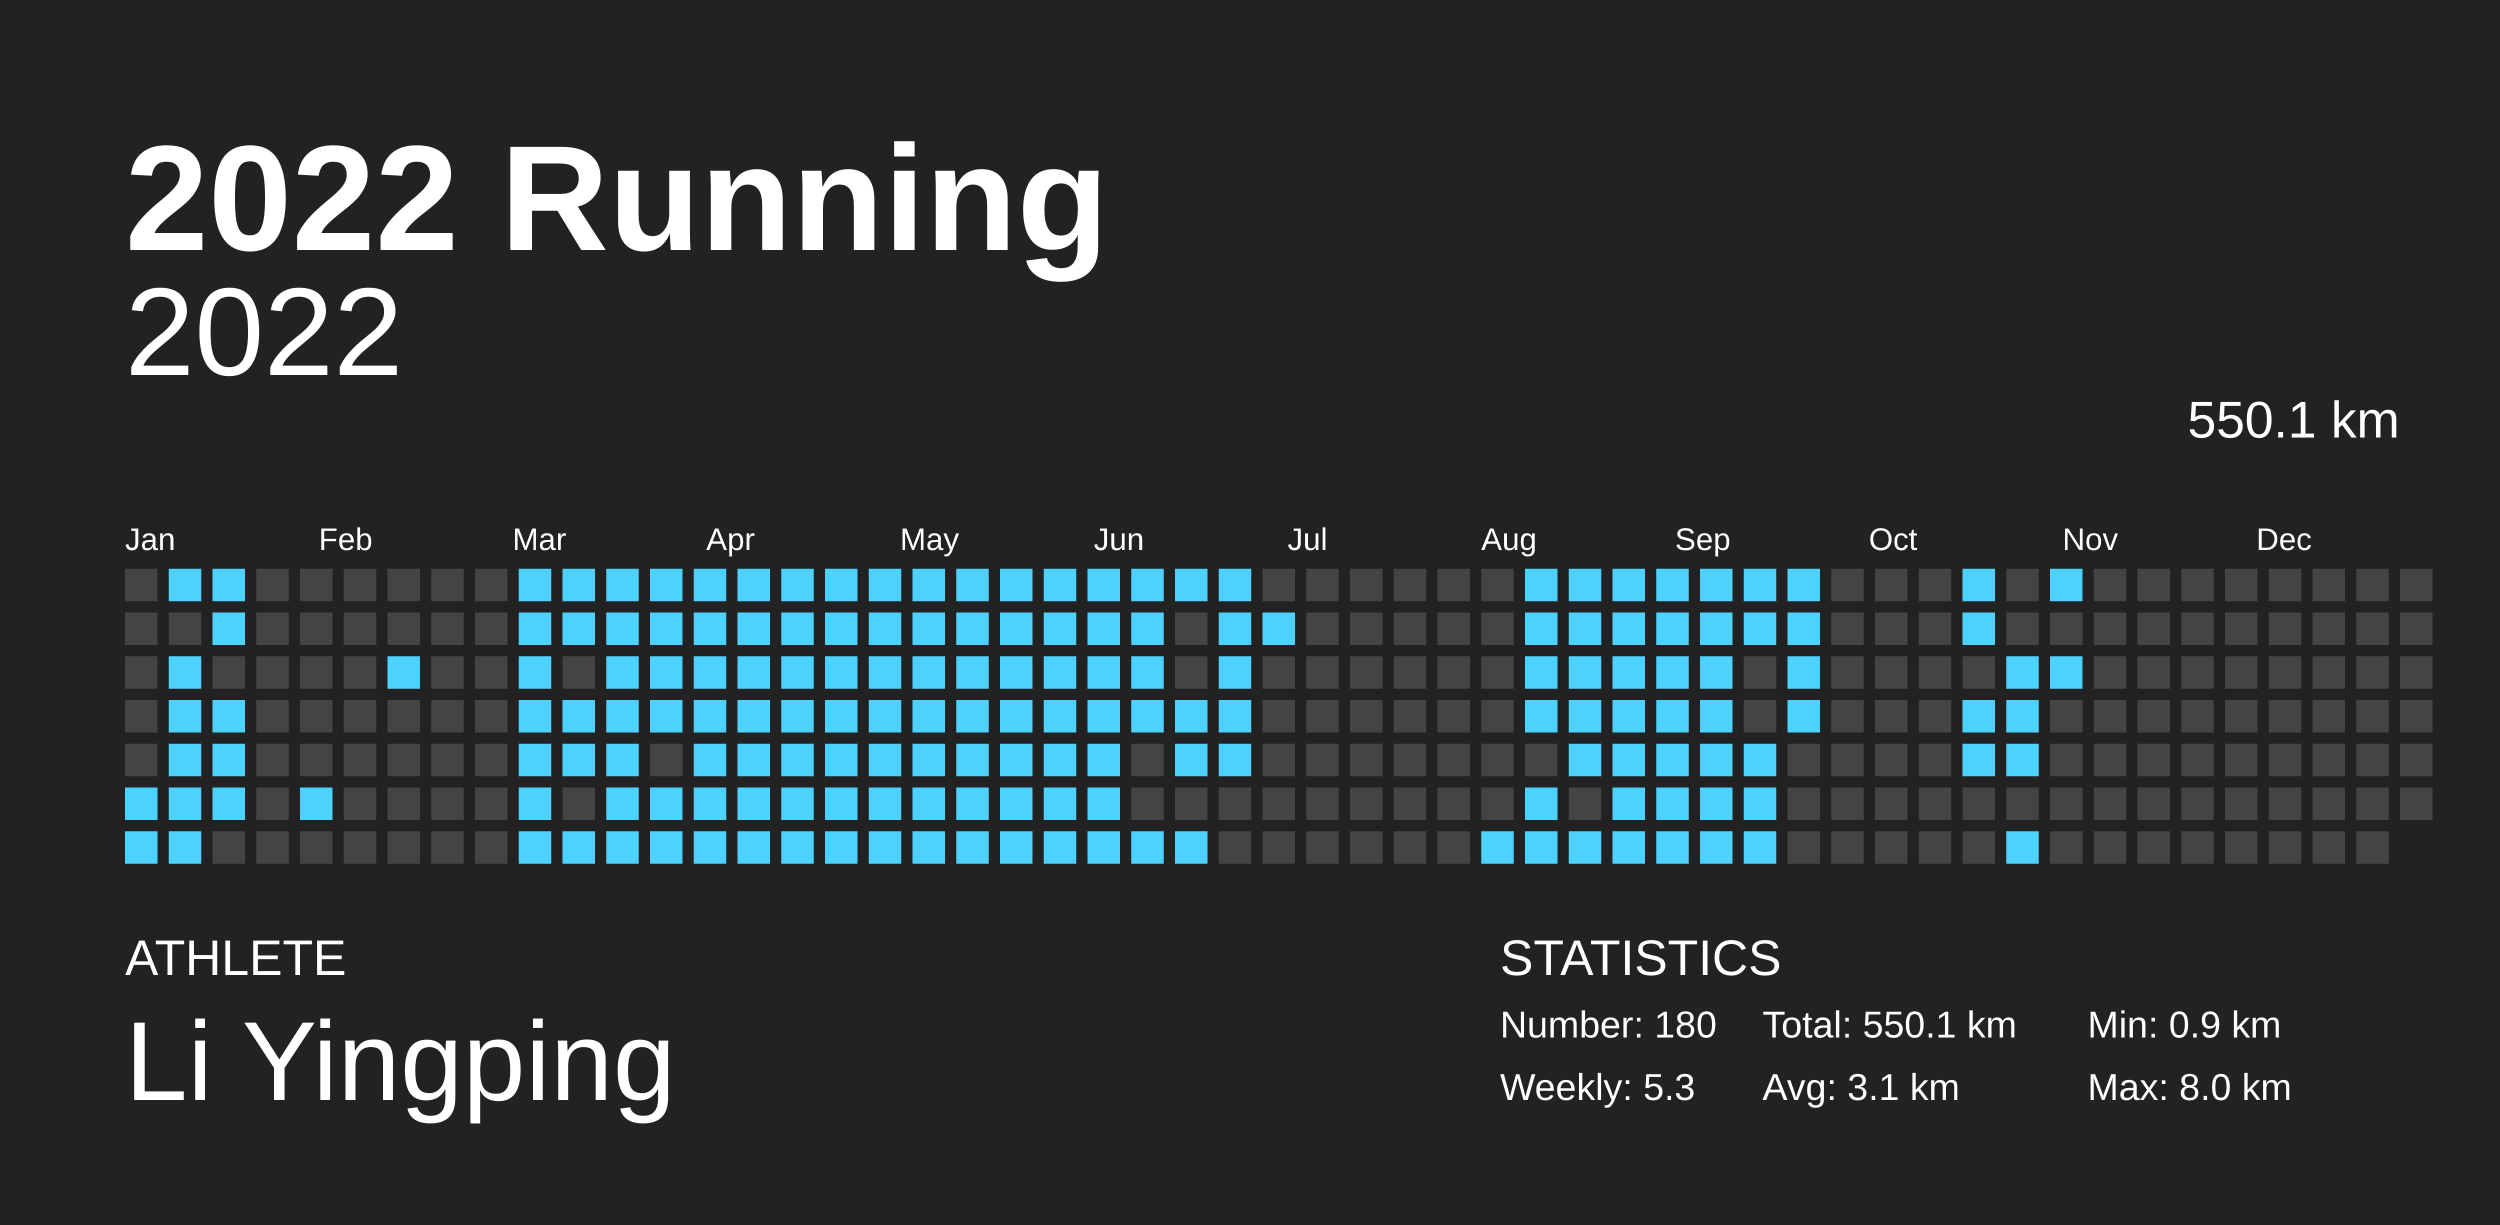
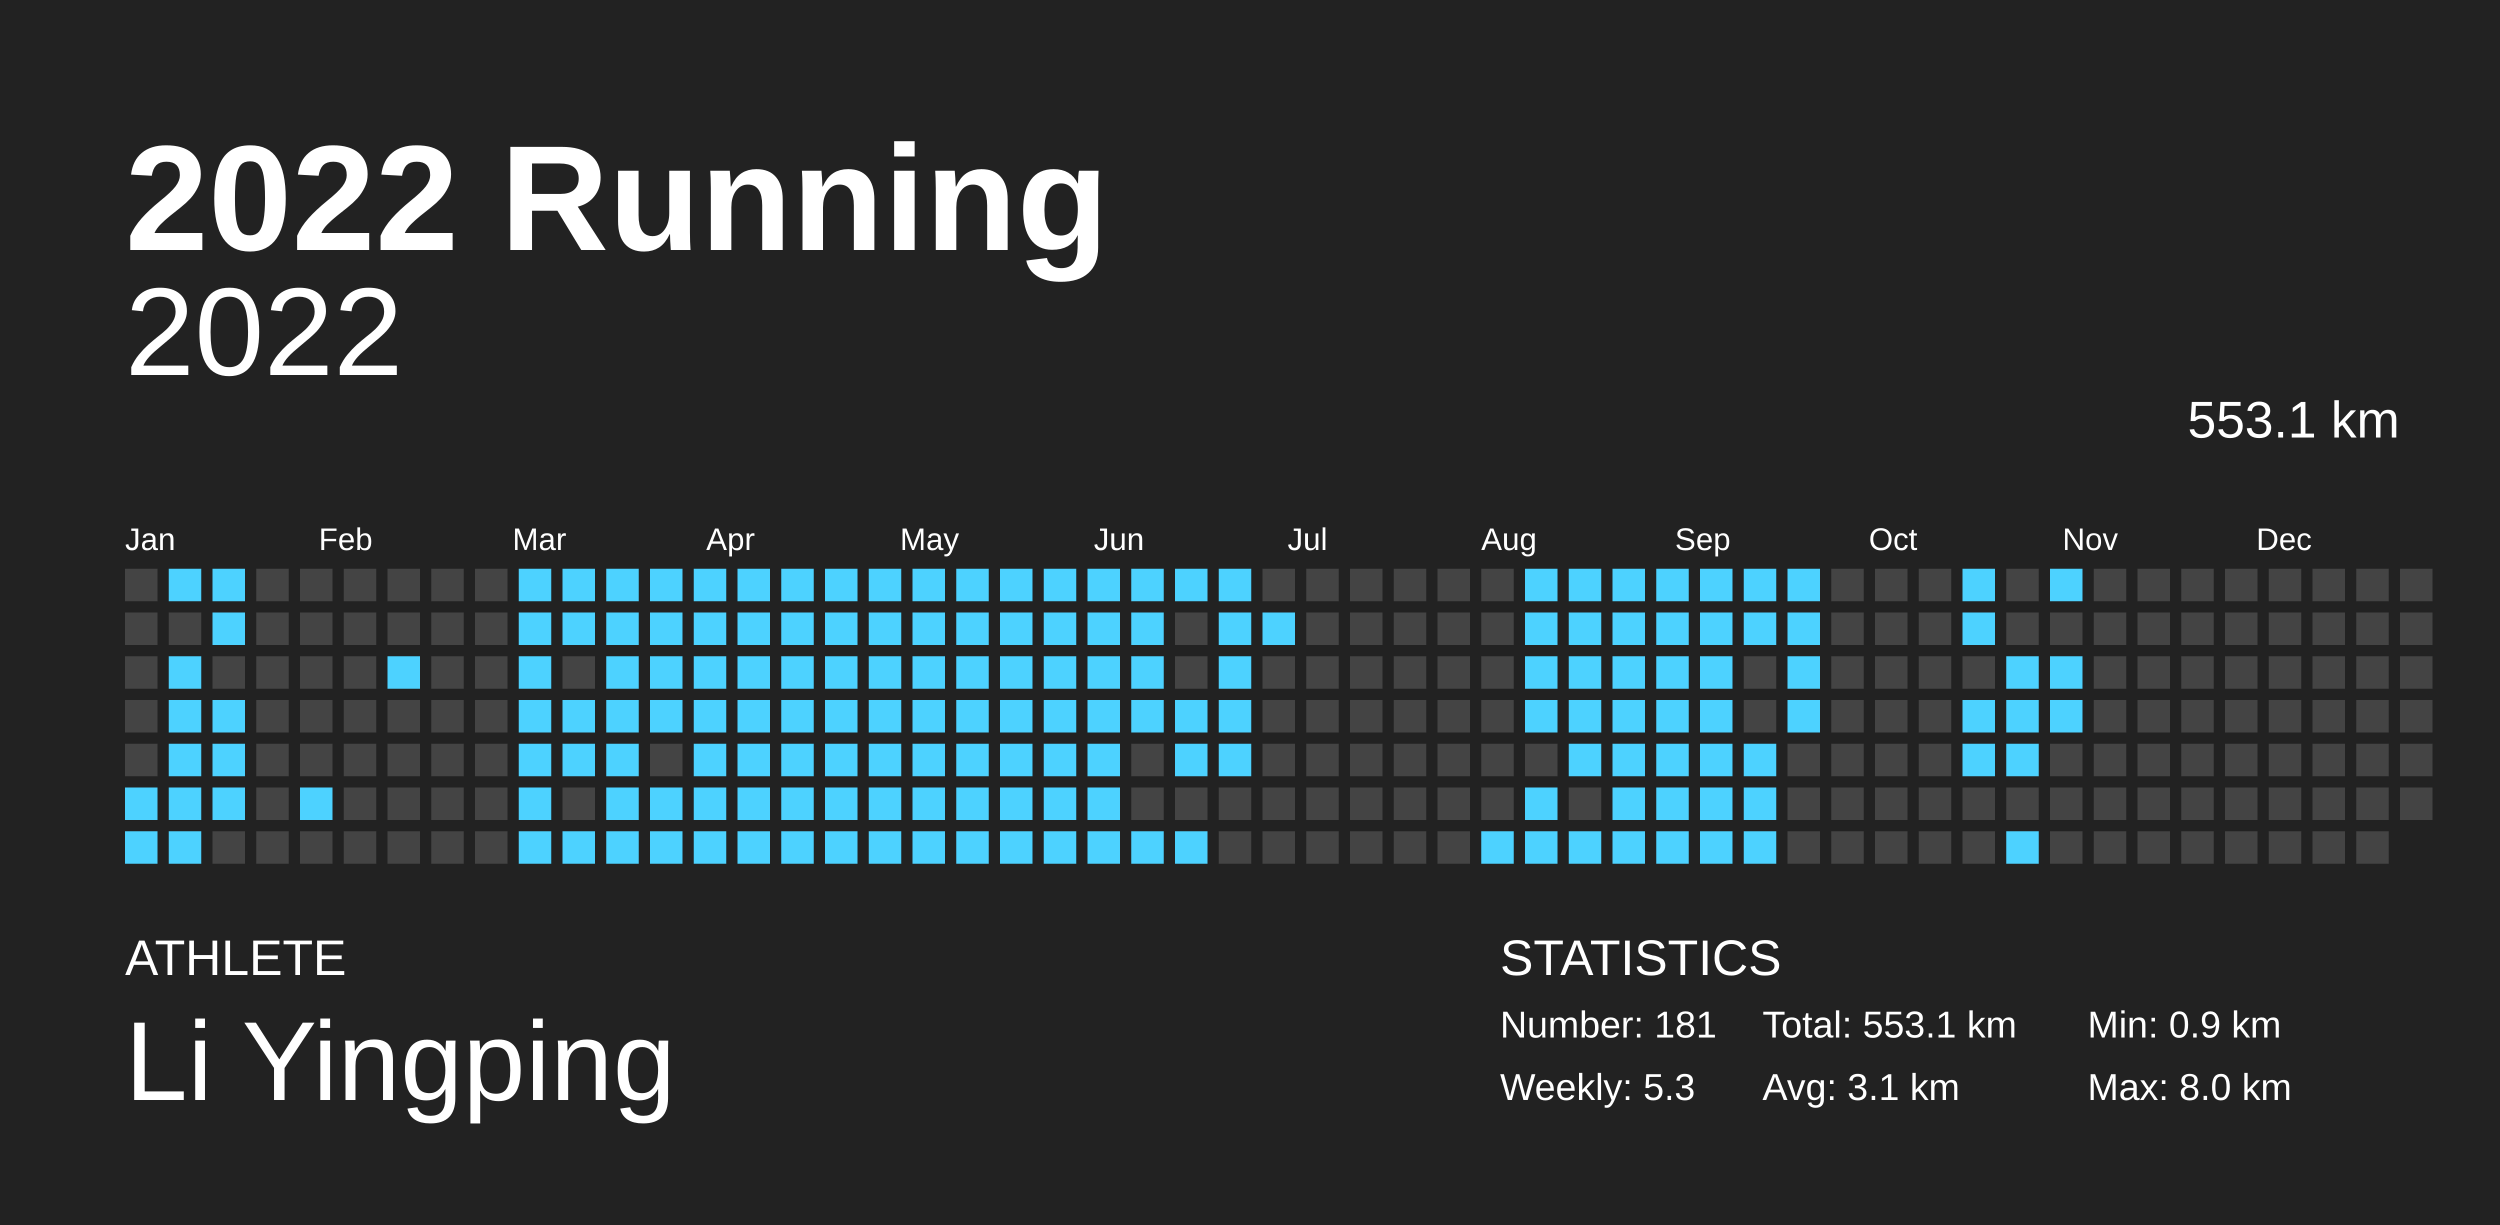
<svg xmlns="http://www.w3.org/2000/svg" baseProfile="full" height="98mm" version="1.1" viewBox="0,0,200,98" width="200mm">
  <defs />
  <rect fill="#222222" height="98" width="200" x="0" y="0" />
  <text fill="#FFFFFF" style="font-size:12px; font-family:Arial; font-weight:bold;" x="10" y="20">2022 Running</text>
  <text fill="#FFFFFF" style="font-size:4px; font-family:Arial" x="10" y="78">ATHLETE</text>
  <text fill="#FFFFFF" style="font-size:9px; font-family:Arial" x="10" y="88">Li Yingping</text>
  <text fill="#FFFFFF" style="font-size:4px; font-family:Arial" x="120" y="78">STATISTICS</text>
-   <text fill="#FFFFFF" style="font-size:3px; font-family:Arial" x="120" y="83">Number: 180</text>
+   <text fill="#FFFFFF" style="font-size:3px; font-family:Arial" x="120" y="83">Number: 181</text>
  <text fill="#FFFFFF" style="font-size:3px; font-family:Arial" x="120" y="88">Weekly: 5.3</text>
-   <text fill="#FFFFFF" style="font-size:3px; font-family:Arial" x="141" y="83">Total: 550.1 km</text>
+   <text fill="#FFFFFF" style="font-size:3px; font-family:Arial" x="141" y="83">Total: 553.1 km</text>
  <text fill="#FFFFFF" style="font-size:3px; font-family:Arial" x="141" y="88">Avg: 3.1 km</text>
  <text fill="#FFFFFF" style="font-size:3px; font-family:Arial" x="167" y="83">Min: 0.9 km</text>
  <text fill="#FFFFFF" style="font-size:3px; font-family:Arial" x="167" y="88">Max: 8.0 km</text>
  <text alignment-baseline="hanging" fill="#FFFFFF" style="font-size:10.0px; font-family:Arial;" x="10" y="30">2022</text>
-   <text alignment-baseline="hanging" fill="#FFFFFF" style="font-size:4.125px; font-family:Arial;" x="175" y="35">550.1 km</text>
+   <text alignment-baseline="hanging" fill="#FFFFFF" style="font-size:4.125px; font-family:Arial;" x="175" y="35">553.1 km</text>
  <text fill="#FFFFFF" style="font-size:2.5px; font-family:Arial" x="10.0" y="44">Jan</text>
  <text fill="#FFFFFF" style="font-size:2.5px; font-family:Arial" x="25.5" y="44">Feb</text>
  <text fill="#FFFFFF" style="font-size:2.5px; font-family:Arial" x="41.0" y="44">Mar</text>
  <text fill="#FFFFFF" style="font-size:2.5px; font-family:Arial" x="56.5" y="44">Apr</text>
  <text fill="#FFFFFF" style="font-size:2.5px; font-family:Arial" x="72.0" y="44">May</text>
  <text fill="#FFFFFF" style="font-size:2.5px; font-family:Arial" x="87.5" y="44">Jun</text>
  <text fill="#FFFFFF" style="font-size:2.5px; font-family:Arial" x="103.0" y="44">Jul</text>
  <text fill="#FFFFFF" style="font-size:2.5px; font-family:Arial" x="118.5" y="44">Aug</text>
  <text fill="#FFFFFF" style="font-size:2.5px; font-family:Arial" x="134.0" y="44">Sep</text>
  <text fill="#FFFFFF" style="font-size:2.5px; font-family:Arial" x="149.5" y="44">Oct</text>
  <text fill="#FFFFFF" style="font-size:2.5px; font-family:Arial" x="165.0" y="44">Nov</text>
  <text fill="#FFFFFF" style="font-size:2.5px; font-family:Arial" x="180.5" y="44">Dec</text>
  <rect fill="#444444" height="2.6" width="2.6" x="10.0" y="45.5" />
  <rect fill="#444444" height="2.6" width="2.6" x="10.0" y="49.0" />
  <rect fill="#444444" height="2.6" width="2.6" x="10.0" y="52.5" />
  <rect fill="#444444" height="2.6" width="2.6" x="10.0" y="56.0" />
  <rect fill="#444444" height="2.6" width="2.6" x="10.0" y="59.5" />
  <rect fill="#4dd2ff" height="2.6" width="2.6" x="10.0" y="63.0" />
  <rect fill="#4dd2ff" height="2.6" width="2.6" x="10.0" y="66.5" />
  <rect fill="#4dd2ff" height="2.6" width="2.6" x="13.5" y="45.5" />
  <rect fill="#444444" height="2.6" width="2.6" x="13.5" y="49.0" />
  <rect fill="#4dd2ff" height="2.6" width="2.6" x="13.5" y="52.5" />
  <rect fill="#4dd2ff" height="2.6" width="2.6" x="13.5" y="56.0" />
  <rect fill="#4dd2ff" height="2.6" width="2.6" x="13.5" y="59.5" />
  <rect fill="#4dd2ff" height="2.6" width="2.6" x="13.5" y="63.0" />
  <rect fill="#4dd2ff" height="2.6" width="2.6" x="13.5" y="66.5" />
  <rect fill="#4dd2ff" height="2.6" width="2.6" x="17.0" y="45.5" />
  <rect fill="#4dd2ff" height="2.6" width="2.6" x="17.0" y="49.0" />
  <rect fill="#444444" height="2.6" width="2.6" x="17.0" y="52.5" />
  <rect fill="#4dd2ff" height="2.6" width="2.6" x="17.0" y="56.0" />
  <rect fill="#4dd2ff" height="2.6" width="2.6" x="17.0" y="59.5" />
  <rect fill="#4dd2ff" height="2.6" width="2.6" x="17.0" y="63.0" />
  <rect fill="#444444" height="2.6" width="2.6" x="17.0" y="66.5" />
  <rect fill="#444444" height="2.6" width="2.6" x="20.5" y="45.5" />
  <rect fill="#444444" height="2.6" width="2.6" x="20.5" y="49.0" />
  <rect fill="#444444" height="2.6" width="2.6" x="20.5" y="52.5" />
  <rect fill="#444444" height="2.6" width="2.6" x="20.5" y="56.0" />
  <rect fill="#444444" height="2.6" width="2.6" x="20.5" y="59.5" />
  <rect fill="#444444" height="2.6" width="2.6" x="20.5" y="63.0" />
  <rect fill="#444444" height="2.6" width="2.6" x="20.5" y="66.5" />
  <rect fill="#444444" height="2.6" width="2.6" x="24.0" y="45.5" />
  <rect fill="#444444" height="2.6" width="2.6" x="24.0" y="49.0" />
  <rect fill="#444444" height="2.6" width="2.6" x="24.0" y="52.5" />
  <rect fill="#444444" height="2.6" width="2.6" x="24.0" y="56.0" />
  <rect fill="#444444" height="2.6" width="2.6" x="24.0" y="59.5" />
  <rect fill="#4dd2ff" height="2.6" width="2.6" x="24.0" y="63.0" />
  <rect fill="#444444" height="2.6" width="2.6" x="24.0" y="66.5" />
  <rect fill="#444444" height="2.6" width="2.6" x="27.5" y="45.5" />
  <rect fill="#444444" height="2.6" width="2.6" x="27.5" y="49.0" />
  <rect fill="#444444" height="2.6" width="2.6" x="27.5" y="52.5" />
  <rect fill="#444444" height="2.6" width="2.6" x="27.5" y="56.0" />
  <rect fill="#444444" height="2.6" width="2.6" x="27.5" y="59.5" />
  <rect fill="#444444" height="2.6" width="2.6" x="27.5" y="63.0" />
  <rect fill="#444444" height="2.6" width="2.6" x="27.5" y="66.5" />
  <rect fill="#444444" height="2.6" width="2.6" x="31.0" y="45.5" />
  <rect fill="#444444" height="2.6" width="2.6" x="31.0" y="49.0" />
  <rect fill="#4dd2ff" height="2.6" width="2.6" x="31.0" y="52.5" />
  <rect fill="#444444" height="2.6" width="2.6" x="31.0" y="56.0" />
  <rect fill="#444444" height="2.6" width="2.6" x="31.0" y="59.5" />
  <rect fill="#444444" height="2.6" width="2.6" x="31.0" y="63.0" />
  <rect fill="#444444" height="2.6" width="2.6" x="31.0" y="66.5" />
  <rect fill="#444444" height="2.6" width="2.6" x="34.5" y="45.5" />
  <rect fill="#444444" height="2.6" width="2.6" x="34.5" y="49.0" />
  <rect fill="#444444" height="2.6" width="2.6" x="34.5" y="52.5" />
  <rect fill="#444444" height="2.6" width="2.6" x="34.5" y="56.0" />
  <rect fill="#444444" height="2.6" width="2.6" x="34.5" y="59.5" />
  <rect fill="#444444" height="2.6" width="2.6" x="34.5" y="63.0" />
  <rect fill="#444444" height="2.6" width="2.6" x="34.5" y="66.5" />
  <rect fill="#444444" height="2.6" width="2.6" x="38.0" y="45.5" />
  <rect fill="#444444" height="2.6" width="2.6" x="38.0" y="49.0" />
  <rect fill="#444444" height="2.6" width="2.6" x="38.0" y="52.5" />
  <rect fill="#444444" height="2.6" width="2.6" x="38.0" y="56.0" />
  <rect fill="#444444" height="2.6" width="2.6" x="38.0" y="59.5" />
  <rect fill="#444444" height="2.6" width="2.6" x="38.0" y="63.0" />
  <rect fill="#444444" height="2.6" width="2.6" x="38.0" y="66.5" />
  <rect fill="#4dd2ff" height="2.6" width="2.6" x="41.5" y="45.5" />
  <rect fill="#4dd2ff" height="2.6" width="2.6" x="41.5" y="49.0" />
  <rect fill="#4dd2ff" height="2.6" width="2.6" x="41.5" y="52.5" />
  <rect fill="#4dd2ff" height="2.6" width="2.6" x="41.5" y="56.0" />
  <rect fill="#4dd2ff" height="2.6" width="2.6" x="41.5" y="59.5" />
  <rect fill="#4dd2ff" height="2.6" width="2.6" x="41.5" y="63.0" />
  <rect fill="#4dd2ff" height="2.6" width="2.6" x="41.5" y="66.5" />
  <rect fill="#4dd2ff" height="2.6" width="2.6" x="45.0" y="45.5" />
  <rect fill="#4dd2ff" height="2.6" width="2.6" x="45.0" y="49.0" />
  <rect fill="#444444" height="2.6" width="2.6" x="45.0" y="52.5" />
  <rect fill="#4dd2ff" height="2.6" width="2.6" x="45.0" y="56.0" />
  <rect fill="#4dd2ff" height="2.6" width="2.6" x="45.0" y="59.5" />
  <rect fill="#444444" height="2.6" width="2.6" x="45.0" y="63.0" />
  <rect fill="#4dd2ff" height="2.6" width="2.6" x="45.0" y="66.5" />
  <rect fill="#4dd2ff" height="2.6" width="2.6" x="48.5" y="45.5" />
  <rect fill="#4dd2ff" height="2.6" width="2.6" x="48.5" y="49.0" />
  <rect fill="#4dd2ff" height="2.6" width="2.6" x="48.5" y="52.5" />
  <rect fill="#4dd2ff" height="2.6" width="2.6" x="48.5" y="56.0" />
  <rect fill="#4dd2ff" height="2.6" width="2.6" x="48.5" y="59.5" />
  <rect fill="#4dd2ff" height="2.6" width="2.6" x="48.5" y="63.0" />
  <rect fill="#4dd2ff" height="2.6" width="2.6" x="48.5" y="66.5" />
  <rect fill="#4dd2ff" height="2.6" width="2.6" x="52.0" y="45.5" />
  <rect fill="#4dd2ff" height="2.6" width="2.6" x="52.0" y="49.0" />
  <rect fill="#4dd2ff" height="2.6" width="2.6" x="52.0" y="52.5" />
  <rect fill="#4dd2ff" height="2.6" width="2.6" x="52.0" y="56.0" />
  <rect fill="#444444" height="2.6" width="2.6" x="52.0" y="59.5" />
  <rect fill="#4dd2ff" height="2.6" width="2.6" x="52.0" y="63.0" />
  <rect fill="#4dd2ff" height="2.6" width="2.6" x="52.0" y="66.5" />
  <rect fill="#4dd2ff" height="2.6" width="2.6" x="55.5" y="45.5" />
  <rect fill="#4dd2ff" height="2.6" width="2.6" x="55.5" y="49.0" />
  <rect fill="#4dd2ff" height="2.6" width="2.6" x="55.5" y="52.5" />
  <rect fill="#4dd2ff" height="2.6" width="2.6" x="55.5" y="56.0" />
  <rect fill="#4dd2ff" height="2.6" width="2.6" x="55.5" y="59.5" />
  <rect fill="#4dd2ff" height="2.6" width="2.6" x="55.5" y="63.0" />
  <rect fill="#4dd2ff" height="2.6" width="2.6" x="55.5" y="66.5" />
  <rect fill="#4dd2ff" height="2.6" width="2.6" x="59.0" y="45.5" />
  <rect fill="#4dd2ff" height="2.6" width="2.6" x="59.0" y="49.0" />
  <rect fill="#4dd2ff" height="2.6" width="2.6" x="59.0" y="52.5" />
  <rect fill="#4dd2ff" height="2.6" width="2.6" x="59.0" y="56.0" />
  <rect fill="#4dd2ff" height="2.6" width="2.6" x="59.0" y="59.5" />
  <rect fill="#4dd2ff" height="2.6" width="2.6" x="59.0" y="63.0" />
  <rect fill="#4dd2ff" height="2.6" width="2.6" x="59.0" y="66.5" />
  <rect fill="#4dd2ff" height="2.6" width="2.6" x="62.5" y="45.5" />
  <rect fill="#4dd2ff" height="2.6" width="2.6" x="62.5" y="49.0" />
  <rect fill="#4dd2ff" height="2.6" width="2.6" x="62.5" y="52.5" />
  <rect fill="#4dd2ff" height="2.6" width="2.6" x="62.5" y="56.0" />
  <rect fill="#4dd2ff" height="2.6" width="2.6" x="62.5" y="59.5" />
  <rect fill="#4dd2ff" height="2.6" width="2.6" x="62.5" y="63.0" />
  <rect fill="#4dd2ff" height="2.6" width="2.6" x="62.5" y="66.5" />
  <rect fill="#4dd2ff" height="2.6" width="2.6" x="66.0" y="45.5" />
  <rect fill="#4dd2ff" height="2.6" width="2.6" x="66.0" y="49.0" />
  <rect fill="#4dd2ff" height="2.6" width="2.6" x="66.0" y="52.5" />
  <rect fill="#4dd2ff" height="2.6" width="2.6" x="66.0" y="56.0" />
  <rect fill="#4dd2ff" height="2.6" width="2.6" x="66.0" y="59.5" />
  <rect fill="#4dd2ff" height="2.6" width="2.6" x="66.0" y="63.0" />
  <rect fill="#4dd2ff" height="2.6" width="2.6" x="66.0" y="66.5" />
  <rect fill="#4dd2ff" height="2.6" width="2.6" x="69.5" y="45.5" />
  <rect fill="#4dd2ff" height="2.6" width="2.6" x="69.5" y="49.0" />
  <rect fill="#4dd2ff" height="2.6" width="2.6" x="69.5" y="52.5" />
  <rect fill="#4dd2ff" height="2.6" width="2.6" x="69.5" y="56.0" />
  <rect fill="#4dd2ff" height="2.6" width="2.6" x="69.5" y="59.5" />
  <rect fill="#4dd2ff" height="2.6" width="2.6" x="69.5" y="63.0" />
  <rect fill="#4dd2ff" height="2.6" width="2.6" x="69.5" y="66.5" />
  <rect fill="#4dd2ff" height="2.6" width="2.6" x="73.0" y="45.5" />
  <rect fill="#4dd2ff" height="2.6" width="2.6" x="73.0" y="49.0" />
  <rect fill="#4dd2ff" height="2.6" width="2.6" x="73.0" y="52.5" />
  <rect fill="#4dd2ff" height="2.6" width="2.6" x="73.0" y="56.0" />
  <rect fill="#4dd2ff" height="2.6" width="2.6" x="73.0" y="59.5" />
  <rect fill="#4dd2ff" height="2.6" width="2.6" x="73.0" y="63.0" />
  <rect fill="#4dd2ff" height="2.6" width="2.6" x="73.0" y="66.5" />
  <rect fill="#4dd2ff" height="2.6" width="2.6" x="76.5" y="45.5" />
  <rect fill="#4dd2ff" height="2.6" width="2.6" x="76.5" y="49.0" />
  <rect fill="#4dd2ff" height="2.6" width="2.6" x="76.5" y="52.5" />
  <rect fill="#4dd2ff" height="2.6" width="2.6" x="76.5" y="56.0" />
  <rect fill="#4dd2ff" height="2.6" width="2.6" x="76.5" y="59.5" />
  <rect fill="#4dd2ff" height="2.6" width="2.6" x="76.5" y="63.0" />
  <rect fill="#4dd2ff" height="2.6" width="2.6" x="76.5" y="66.5" />
  <rect fill="#4dd2ff" height="2.6" width="2.6" x="80.0" y="45.5" />
  <rect fill="#4dd2ff" height="2.6" width="2.6" x="80.0" y="49.0" />
  <rect fill="#4dd2ff" height="2.6" width="2.6" x="80.0" y="52.5" />
  <rect fill="#4dd2ff" height="2.6" width="2.6" x="80.0" y="56.0" />
  <rect fill="#4dd2ff" height="2.6" width="2.6" x="80.0" y="59.5" />
  <rect fill="#4dd2ff" height="2.6" width="2.6" x="80.0" y="63.0" />
  <rect fill="#4dd2ff" height="2.6" width="2.6" x="80.0" y="66.5" />
  <rect fill="#4dd2ff" height="2.6" width="2.6" x="83.5" y="45.5" />
  <rect fill="#4dd2ff" height="2.6" width="2.6" x="83.5" y="49.0" />
  <rect fill="#4dd2ff" height="2.6" width="2.6" x="83.5" y="52.5" />
  <rect fill="#4dd2ff" height="2.6" width="2.6" x="83.5" y="56.0" />
  <rect fill="#4dd2ff" height="2.6" width="2.6" x="83.5" y="59.5" />
  <rect fill="#4dd2ff" height="2.6" width="2.6" x="83.5" y="63.0" />
  <rect fill="#4dd2ff" height="2.6" width="2.6" x="83.5" y="66.5" />
  <rect fill="#4dd2ff" height="2.6" width="2.6" x="87.0" y="45.5" />
  <rect fill="#4dd2ff" height="2.6" width="2.6" x="87.0" y="49.0" />
  <rect fill="#4dd2ff" height="2.6" width="2.6" x="87.0" y="52.5" />
  <rect fill="#4dd2ff" height="2.6" width="2.6" x="87.0" y="56.0" />
  <rect fill="#4dd2ff" height="2.6" width="2.6" x="87.0" y="59.5" />
  <rect fill="#4dd2ff" height="2.6" width="2.6" x="87.0" y="63.0" />
  <rect fill="#4dd2ff" height="2.6" width="2.6" x="87.0" y="66.5" />
  <rect fill="#4dd2ff" height="2.6" width="2.6" x="90.5" y="45.5" />
  <rect fill="#4dd2ff" height="2.6" width="2.6" x="90.5" y="49.0" />
  <rect fill="#4dd2ff" height="2.6" width="2.6" x="90.5" y="52.5" />
  <rect fill="#4dd2ff" height="2.6" width="2.6" x="90.5" y="56.0" />
  <rect fill="#444444" height="2.6" width="2.6" x="90.5" y="59.5" />
  <rect fill="#444444" height="2.6" width="2.6" x="90.5" y="63.0" />
  <rect fill="#4dd2ff" height="2.6" width="2.6" x="90.5" y="66.5" />
  <rect fill="#4dd2ff" height="2.6" width="2.6" x="94.0" y="45.5" />
  <rect fill="#444444" height="2.6" width="2.6" x="94.0" y="49.0" />
  <rect fill="#444444" height="2.6" width="2.6" x="94.0" y="52.5" />
  <rect fill="#4dd2ff" height="2.6" width="2.6" x="94.0" y="56.0" />
  <rect fill="#4dd2ff" height="2.6" width="2.6" x="94.0" y="59.5" />
  <rect fill="#444444" height="2.6" width="2.6" x="94.0" y="63.0" />
  <rect fill="#4dd2ff" height="2.6" width="2.6" x="94.0" y="66.5" />
  <rect fill="#4dd2ff" height="2.6" width="2.6" x="97.5" y="45.5" />
  <rect fill="#4dd2ff" height="2.6" width="2.6" x="97.5" y="49.0" />
  <rect fill="#4dd2ff" height="2.6" width="2.6" x="97.5" y="52.5" />
  <rect fill="#4dd2ff" height="2.6" width="2.6" x="97.5" y="56.0" />
  <rect fill="#4dd2ff" height="2.6" width="2.6" x="97.5" y="59.5" />
  <rect fill="#444444" height="2.6" width="2.6" x="97.5" y="63.0" />
  <rect fill="#444444" height="2.6" width="2.6" x="97.5" y="66.5" />
  <rect fill="#444444" height="2.6" width="2.6" x="101.0" y="45.5" />
  <rect fill="#4dd2ff" height="2.6" width="2.6" x="101.0" y="49.0" />
  <rect fill="#444444" height="2.6" width="2.6" x="101.0" y="52.5" />
  <rect fill="#444444" height="2.6" width="2.6" x="101.0" y="56.0" />
  <rect fill="#444444" height="2.6" width="2.6" x="101.0" y="59.5" />
  <rect fill="#444444" height="2.6" width="2.6" x="101.0" y="63.0" />
  <rect fill="#444444" height="2.6" width="2.6" x="101.0" y="66.5" />
  <rect fill="#444444" height="2.6" width="2.6" x="104.5" y="45.5" />
  <rect fill="#444444" height="2.6" width="2.6" x="104.5" y="49.0" />
  <rect fill="#444444" height="2.6" width="2.6" x="104.5" y="52.5" />
  <rect fill="#444444" height="2.6" width="2.6" x="104.5" y="56.0" />
  <rect fill="#444444" height="2.6" width="2.6" x="104.5" y="59.5" />
  <rect fill="#444444" height="2.6" width="2.6" x="104.5" y="63.0" />
  <rect fill="#444444" height="2.6" width="2.6" x="104.5" y="66.5" />
  <rect fill="#444444" height="2.6" width="2.6" x="108.0" y="45.5" />
  <rect fill="#444444" height="2.6" width="2.6" x="108.0" y="49.0" />
  <rect fill="#444444" height="2.6" width="2.6" x="108.0" y="52.5" />
  <rect fill="#444444" height="2.6" width="2.6" x="108.0" y="56.0" />
  <rect fill="#444444" height="2.6" width="2.6" x="108.0" y="59.5" />
  <rect fill="#444444" height="2.6" width="2.6" x="108.0" y="63.0" />
  <rect fill="#444444" height="2.6" width="2.6" x="108.0" y="66.5" />
  <rect fill="#444444" height="2.6" width="2.6" x="111.5" y="45.5" />
  <rect fill="#444444" height="2.6" width="2.6" x="111.5" y="49.0" />
  <rect fill="#444444" height="2.6" width="2.6" x="111.5" y="52.5" />
  <rect fill="#444444" height="2.6" width="2.6" x="111.5" y="56.0" />
  <rect fill="#444444" height="2.6" width="2.6" x="111.5" y="59.5" />
  <rect fill="#444444" height="2.6" width="2.6" x="111.5" y="63.0" />
  <rect fill="#444444" height="2.6" width="2.6" x="111.5" y="66.5" />
  <rect fill="#444444" height="2.6" width="2.6" x="115.0" y="45.5" />
  <rect fill="#444444" height="2.6" width="2.6" x="115.0" y="49.0" />
  <rect fill="#444444" height="2.6" width="2.6" x="115.0" y="52.5" />
  <rect fill="#444444" height="2.6" width="2.6" x="115.0" y="56.0" />
  <rect fill="#444444" height="2.6" width="2.6" x="115.0" y="59.5" />
  <rect fill="#444444" height="2.6" width="2.6" x="115.0" y="63.0" />
  <rect fill="#444444" height="2.6" width="2.6" x="115.0" y="66.5" />
  <rect fill="#444444" height="2.6" width="2.6" x="118.5" y="45.5" />
  <rect fill="#444444" height="2.6" width="2.6" x="118.5" y="49.0" />
  <rect fill="#444444" height="2.6" width="2.6" x="118.5" y="52.5" />
  <rect fill="#444444" height="2.6" width="2.6" x="118.5" y="56.0" />
  <rect fill="#444444" height="2.6" width="2.6" x="118.5" y="59.5" />
  <rect fill="#444444" height="2.6" width="2.6" x="118.5" y="63.0" />
  <rect fill="#4dd2ff" height="2.6" width="2.6" x="118.5" y="66.5" />
  <rect fill="#4dd2ff" height="2.6" width="2.6" x="122.0" y="45.5" />
  <rect fill="#4dd2ff" height="2.6" width="2.6" x="122.0" y="49.0" />
  <rect fill="#4dd2ff" height="2.6" width="2.6" x="122.0" y="52.5" />
  <rect fill="#4dd2ff" height="2.6" width="2.6" x="122.0" y="56.0" />
  <rect fill="#444444" height="2.6" width="2.6" x="122.0" y="59.5" />
  <rect fill="#4dd2ff" height="2.6" width="2.6" x="122.0" y="63.0" />
  <rect fill="#4dd2ff" height="2.6" width="2.6" x="122.0" y="66.5" />
  <rect fill="#4dd2ff" height="2.6" width="2.6" x="125.5" y="45.5" />
  <rect fill="#4dd2ff" height="2.6" width="2.6" x="125.5" y="49.0" />
  <rect fill="#4dd2ff" height="2.6" width="2.6" x="125.5" y="52.5" />
  <rect fill="#4dd2ff" height="2.6" width="2.6" x="125.5" y="56.0" />
  <rect fill="#4dd2ff" height="2.6" width="2.6" x="125.5" y="59.5" />
  <rect fill="#444444" height="2.6" width="2.6" x="125.5" y="63.0" />
  <rect fill="#4dd2ff" height="2.6" width="2.6" x="125.5" y="66.5" />
  <rect fill="#4dd2ff" height="2.6" width="2.6" x="129.0" y="45.5" />
  <rect fill="#4dd2ff" height="2.6" width="2.6" x="129.0" y="49.0" />
  <rect fill="#4dd2ff" height="2.6" width="2.6" x="129.0" y="52.5" />
  <rect fill="#4dd2ff" height="2.6" width="2.6" x="129.0" y="56.0" />
  <rect fill="#4dd2ff" height="2.6" width="2.6" x="129.0" y="59.5" />
  <rect fill="#4dd2ff" height="2.6" width="2.6" x="129.0" y="63.0" />
  <rect fill="#4dd2ff" height="2.6" width="2.6" x="129.0" y="66.5" />
  <rect fill="#4dd2ff" height="2.6" width="2.6" x="132.5" y="45.5" />
  <rect fill="#4dd2ff" height="2.6" width="2.6" x="132.5" y="49.0" />
  <rect fill="#4dd2ff" height="2.6" width="2.6" x="132.5" y="52.5" />
  <rect fill="#4dd2ff" height="2.6" width="2.6" x="132.5" y="56.0" />
  <rect fill="#4dd2ff" height="2.6" width="2.6" x="132.5" y="59.5" />
  <rect fill="#4dd2ff" height="2.6" width="2.6" x="132.5" y="63.0" />
  <rect fill="#4dd2ff" height="2.6" width="2.6" x="132.5" y="66.5" />
  <rect fill="#4dd2ff" height="2.6" width="2.6" x="136.0" y="45.5" />
  <rect fill="#4dd2ff" height="2.6" width="2.6" x="136.0" y="49.0" />
  <rect fill="#4dd2ff" height="2.6" width="2.6" x="136.0" y="52.5" />
  <rect fill="#4dd2ff" height="2.6" width="2.6" x="136.0" y="56.0" />
  <rect fill="#4dd2ff" height="2.6" width="2.6" x="136.0" y="59.5" />
  <rect fill="#4dd2ff" height="2.6" width="2.6" x="136.0" y="63.0" />
  <rect fill="#4dd2ff" height="2.6" width="2.6" x="136.0" y="66.5" />
  <rect fill="#4dd2ff" height="2.6" width="2.6" x="139.5" y="45.5" />
  <rect fill="#4dd2ff" height="2.6" width="2.6" x="139.5" y="49.0" />
  <rect fill="#444444" height="2.6" width="2.6" x="139.5" y="52.5" />
  <rect fill="#444444" height="2.6" width="2.6" x="139.5" y="56.0" />
  <rect fill="#4dd2ff" height="2.6" width="2.6" x="139.5" y="59.5" />
  <rect fill="#4dd2ff" height="2.6" width="2.6" x="139.5" y="63.0" />
  <rect fill="#4dd2ff" height="2.6" width="2.6" x="139.5" y="66.5" />
  <rect fill="#4dd2ff" height="2.6" width="2.6" x="143.0" y="45.5" />
  <rect fill="#4dd2ff" height="2.6" width="2.6" x="143.0" y="49.0" />
  <rect fill="#4dd2ff" height="2.6" width="2.6" x="143.0" y="52.5" />
  <rect fill="#4dd2ff" height="2.6" width="2.6" x="143.0" y="56.0" />
  <rect fill="#444444" height="2.6" width="2.6" x="143.0" y="59.5" />
  <rect fill="#444444" height="2.6" width="2.6" x="143.0" y="63.0" />
  <rect fill="#444444" height="2.6" width="2.6" x="143.0" y="66.5" />
  <rect fill="#444444" height="2.6" width="2.6" x="146.5" y="45.5" />
  <rect fill="#444444" height="2.6" width="2.6" x="146.5" y="49.0" />
  <rect fill="#444444" height="2.6" width="2.6" x="146.5" y="52.5" />
  <rect fill="#444444" height="2.6" width="2.6" x="146.5" y="56.0" />
  <rect fill="#444444" height="2.6" width="2.6" x="146.5" y="59.5" />
  <rect fill="#444444" height="2.6" width="2.6" x="146.5" y="63.0" />
  <rect fill="#444444" height="2.6" width="2.6" x="146.5" y="66.5" />
  <rect fill="#444444" height="2.6" width="2.6" x="150.0" y="45.5" />
  <rect fill="#444444" height="2.6" width="2.6" x="150.0" y="49.0" />
  <rect fill="#444444" height="2.6" width="2.6" x="150.0" y="52.5" />
  <rect fill="#444444" height="2.6" width="2.6" x="150.0" y="56.0" />
  <rect fill="#444444" height="2.6" width="2.6" x="150.0" y="59.5" />
  <rect fill="#444444" height="2.6" width="2.6" x="150.0" y="63.0" />
  <rect fill="#444444" height="2.6" width="2.6" x="150.0" y="66.5" />
  <rect fill="#444444" height="2.6" width="2.6" x="153.5" y="45.5" />
  <rect fill="#444444" height="2.6" width="2.6" x="153.5" y="49.0" />
  <rect fill="#444444" height="2.6" width="2.6" x="153.5" y="52.5" />
  <rect fill="#444444" height="2.6" width="2.6" x="153.5" y="56.0" />
  <rect fill="#444444" height="2.6" width="2.6" x="153.5" y="59.5" />
  <rect fill="#444444" height="2.6" width="2.6" x="153.5" y="63.0" />
  <rect fill="#444444" height="2.6" width="2.6" x="153.5" y="66.5" />
  <rect fill="#4dd2ff" height="2.6" width="2.6" x="157.0" y="45.5" />
  <rect fill="#4dd2ff" height="2.6" width="2.6" x="157.0" y="49.0" />
  <rect fill="#444444" height="2.6" width="2.6" x="157.0" y="52.5" />
  <rect fill="#4dd2ff" height="2.6" width="2.6" x="157.0" y="56.0" />
  <rect fill="#4dd2ff" height="2.6" width="2.6" x="157.0" y="59.5" />
  <rect fill="#444444" height="2.6" width="2.6" x="157.0" y="63.0" />
  <rect fill="#444444" height="2.6" width="2.6" x="157.0" y="66.5" />
  <rect fill="#444444" height="2.6" width="2.6" x="160.5" y="45.5" />
  <rect fill="#444444" height="2.6" width="2.6" x="160.5" y="49.0" />
  <rect fill="#4dd2ff" height="2.6" width="2.6" x="160.5" y="52.5" />
  <rect fill="#4dd2ff" height="2.6" width="2.6" x="160.5" y="56.0" />
  <rect fill="#4dd2ff" height="2.6" width="2.6" x="160.5" y="59.5" />
  <rect fill="#444444" height="2.6" width="2.6" x="160.5" y="63.0" />
  <rect fill="#4dd2ff" height="2.6" width="2.6" x="160.5" y="66.5" />
  <rect fill="#4dd2ff" height="2.6" width="2.6" x="164.0" y="45.5" />
  <rect fill="#444444" height="2.6" width="2.6" x="164.0" y="49.0" />
  <rect fill="#4dd2ff" height="2.6" width="2.6" x="164.0" y="52.5" />
-   <rect fill="#444444" height="2.6" width="2.6" x="164.0" y="56.0" />
+   <rect fill="#4dd2ff" height="2.6" width="2.6" x="164.0" y="56.0" />
  <rect fill="#444444" height="2.6" width="2.6" x="164.0" y="59.5" />
  <rect fill="#444444" height="2.6" width="2.6" x="164.0" y="63.0" />
  <rect fill="#444444" height="2.6" width="2.6" x="164.0" y="66.5" />
  <rect fill="#444444" height="2.6" width="2.6" x="167.5" y="45.5" />
  <rect fill="#444444" height="2.6" width="2.6" x="167.5" y="49.0" />
  <rect fill="#444444" height="2.6" width="2.6" x="167.5" y="52.5" />
  <rect fill="#444444" height="2.6" width="2.6" x="167.5" y="56.0" />
  <rect fill="#444444" height="2.6" width="2.6" x="167.5" y="59.5" />
  <rect fill="#444444" height="2.6" width="2.6" x="167.5" y="63.0" />
  <rect fill="#444444" height="2.6" width="2.6" x="167.5" y="66.5" />
  <rect fill="#444444" height="2.6" width="2.6" x="171.0" y="45.5" />
  <rect fill="#444444" height="2.6" width="2.6" x="171.0" y="49.0" />
  <rect fill="#444444" height="2.6" width="2.6" x="171.0" y="52.5" />
  <rect fill="#444444" height="2.6" width="2.6" x="171.0" y="56.0" />
  <rect fill="#444444" height="2.6" width="2.6" x="171.0" y="59.5" />
  <rect fill="#444444" height="2.6" width="2.6" x="171.0" y="63.0" />
  <rect fill="#444444" height="2.6" width="2.6" x="171.0" y="66.5" />
  <rect fill="#444444" height="2.6" width="2.6" x="174.5" y="45.5" />
  <rect fill="#444444" height="2.6" width="2.6" x="174.5" y="49.0" />
  <rect fill="#444444" height="2.6" width="2.6" x="174.5" y="52.5" />
  <rect fill="#444444" height="2.6" width="2.6" x="174.5" y="56.0" />
  <rect fill="#444444" height="2.6" width="2.6" x="174.5" y="59.5" />
  <rect fill="#444444" height="2.6" width="2.6" x="174.5" y="63.0" />
  <rect fill="#444444" height="2.6" width="2.6" x="174.5" y="66.5" />
  <rect fill="#444444" height="2.6" width="2.6" x="178.0" y="45.5" />
  <rect fill="#444444" height="2.6" width="2.6" x="178.0" y="49.0" />
  <rect fill="#444444" height="2.6" width="2.6" x="178.0" y="52.5" />
  <rect fill="#444444" height="2.6" width="2.6" x="178.0" y="56.0" />
  <rect fill="#444444" height="2.6" width="2.6" x="178.0" y="59.5" />
  <rect fill="#444444" height="2.6" width="2.6" x="178.0" y="63.0" />
  <rect fill="#444444" height="2.6" width="2.6" x="178.0" y="66.5" />
  <rect fill="#444444" height="2.6" width="2.6" x="181.5" y="45.5" />
  <rect fill="#444444" height="2.6" width="2.6" x="181.5" y="49.0" />
  <rect fill="#444444" height="2.6" width="2.6" x="181.5" y="52.5" />
  <rect fill="#444444" height="2.6" width="2.6" x="181.5" y="56.0" />
  <rect fill="#444444" height="2.6" width="2.6" x="181.5" y="59.5" />
  <rect fill="#444444" height="2.6" width="2.6" x="181.5" y="63.0" />
  <rect fill="#444444" height="2.6" width="2.6" x="181.5" y="66.5" />
  <rect fill="#444444" height="2.6" width="2.6" x="185.0" y="45.5" />
  <rect fill="#444444" height="2.6" width="2.6" x="185.0" y="49.0" />
  <rect fill="#444444" height="2.6" width="2.6" x="185.0" y="52.5" />
  <rect fill="#444444" height="2.6" width="2.6" x="185.0" y="56.0" />
  <rect fill="#444444" height="2.6" width="2.6" x="185.0" y="59.5" />
  <rect fill="#444444" height="2.6" width="2.6" x="185.0" y="63.0" />
  <rect fill="#444444" height="2.6" width="2.6" x="185.0" y="66.5" />
  <rect fill="#444444" height="2.6" width="2.6" x="188.5" y="45.5" />
  <rect fill="#444444" height="2.6" width="2.6" x="188.5" y="49.0" />
  <rect fill="#444444" height="2.6" width="2.6" x="188.5" y="52.5" />
  <rect fill="#444444" height="2.6" width="2.6" x="188.5" y="56.0" />
  <rect fill="#444444" height="2.6" width="2.6" x="188.5" y="59.5" />
  <rect fill="#444444" height="2.6" width="2.6" x="188.5" y="63.0" />
  <rect fill="#444444" height="2.6" width="2.6" x="188.5" y="66.5" />
  <rect fill="#444444" height="2.6" width="2.6" x="192.0" y="45.5" />
  <rect fill="#444444" height="2.6" width="2.6" x="192.0" y="49.0" />
  <rect fill="#444444" height="2.6" width="2.6" x="192.0" y="52.5" />
  <rect fill="#444444" height="2.6" width="2.6" x="192.0" y="56.0" />
  <rect fill="#444444" height="2.6" width="2.6" x="192.0" y="59.5" />
  <rect fill="#444444" height="2.6" width="2.6" x="192.0" y="63.0" />
</svg>
